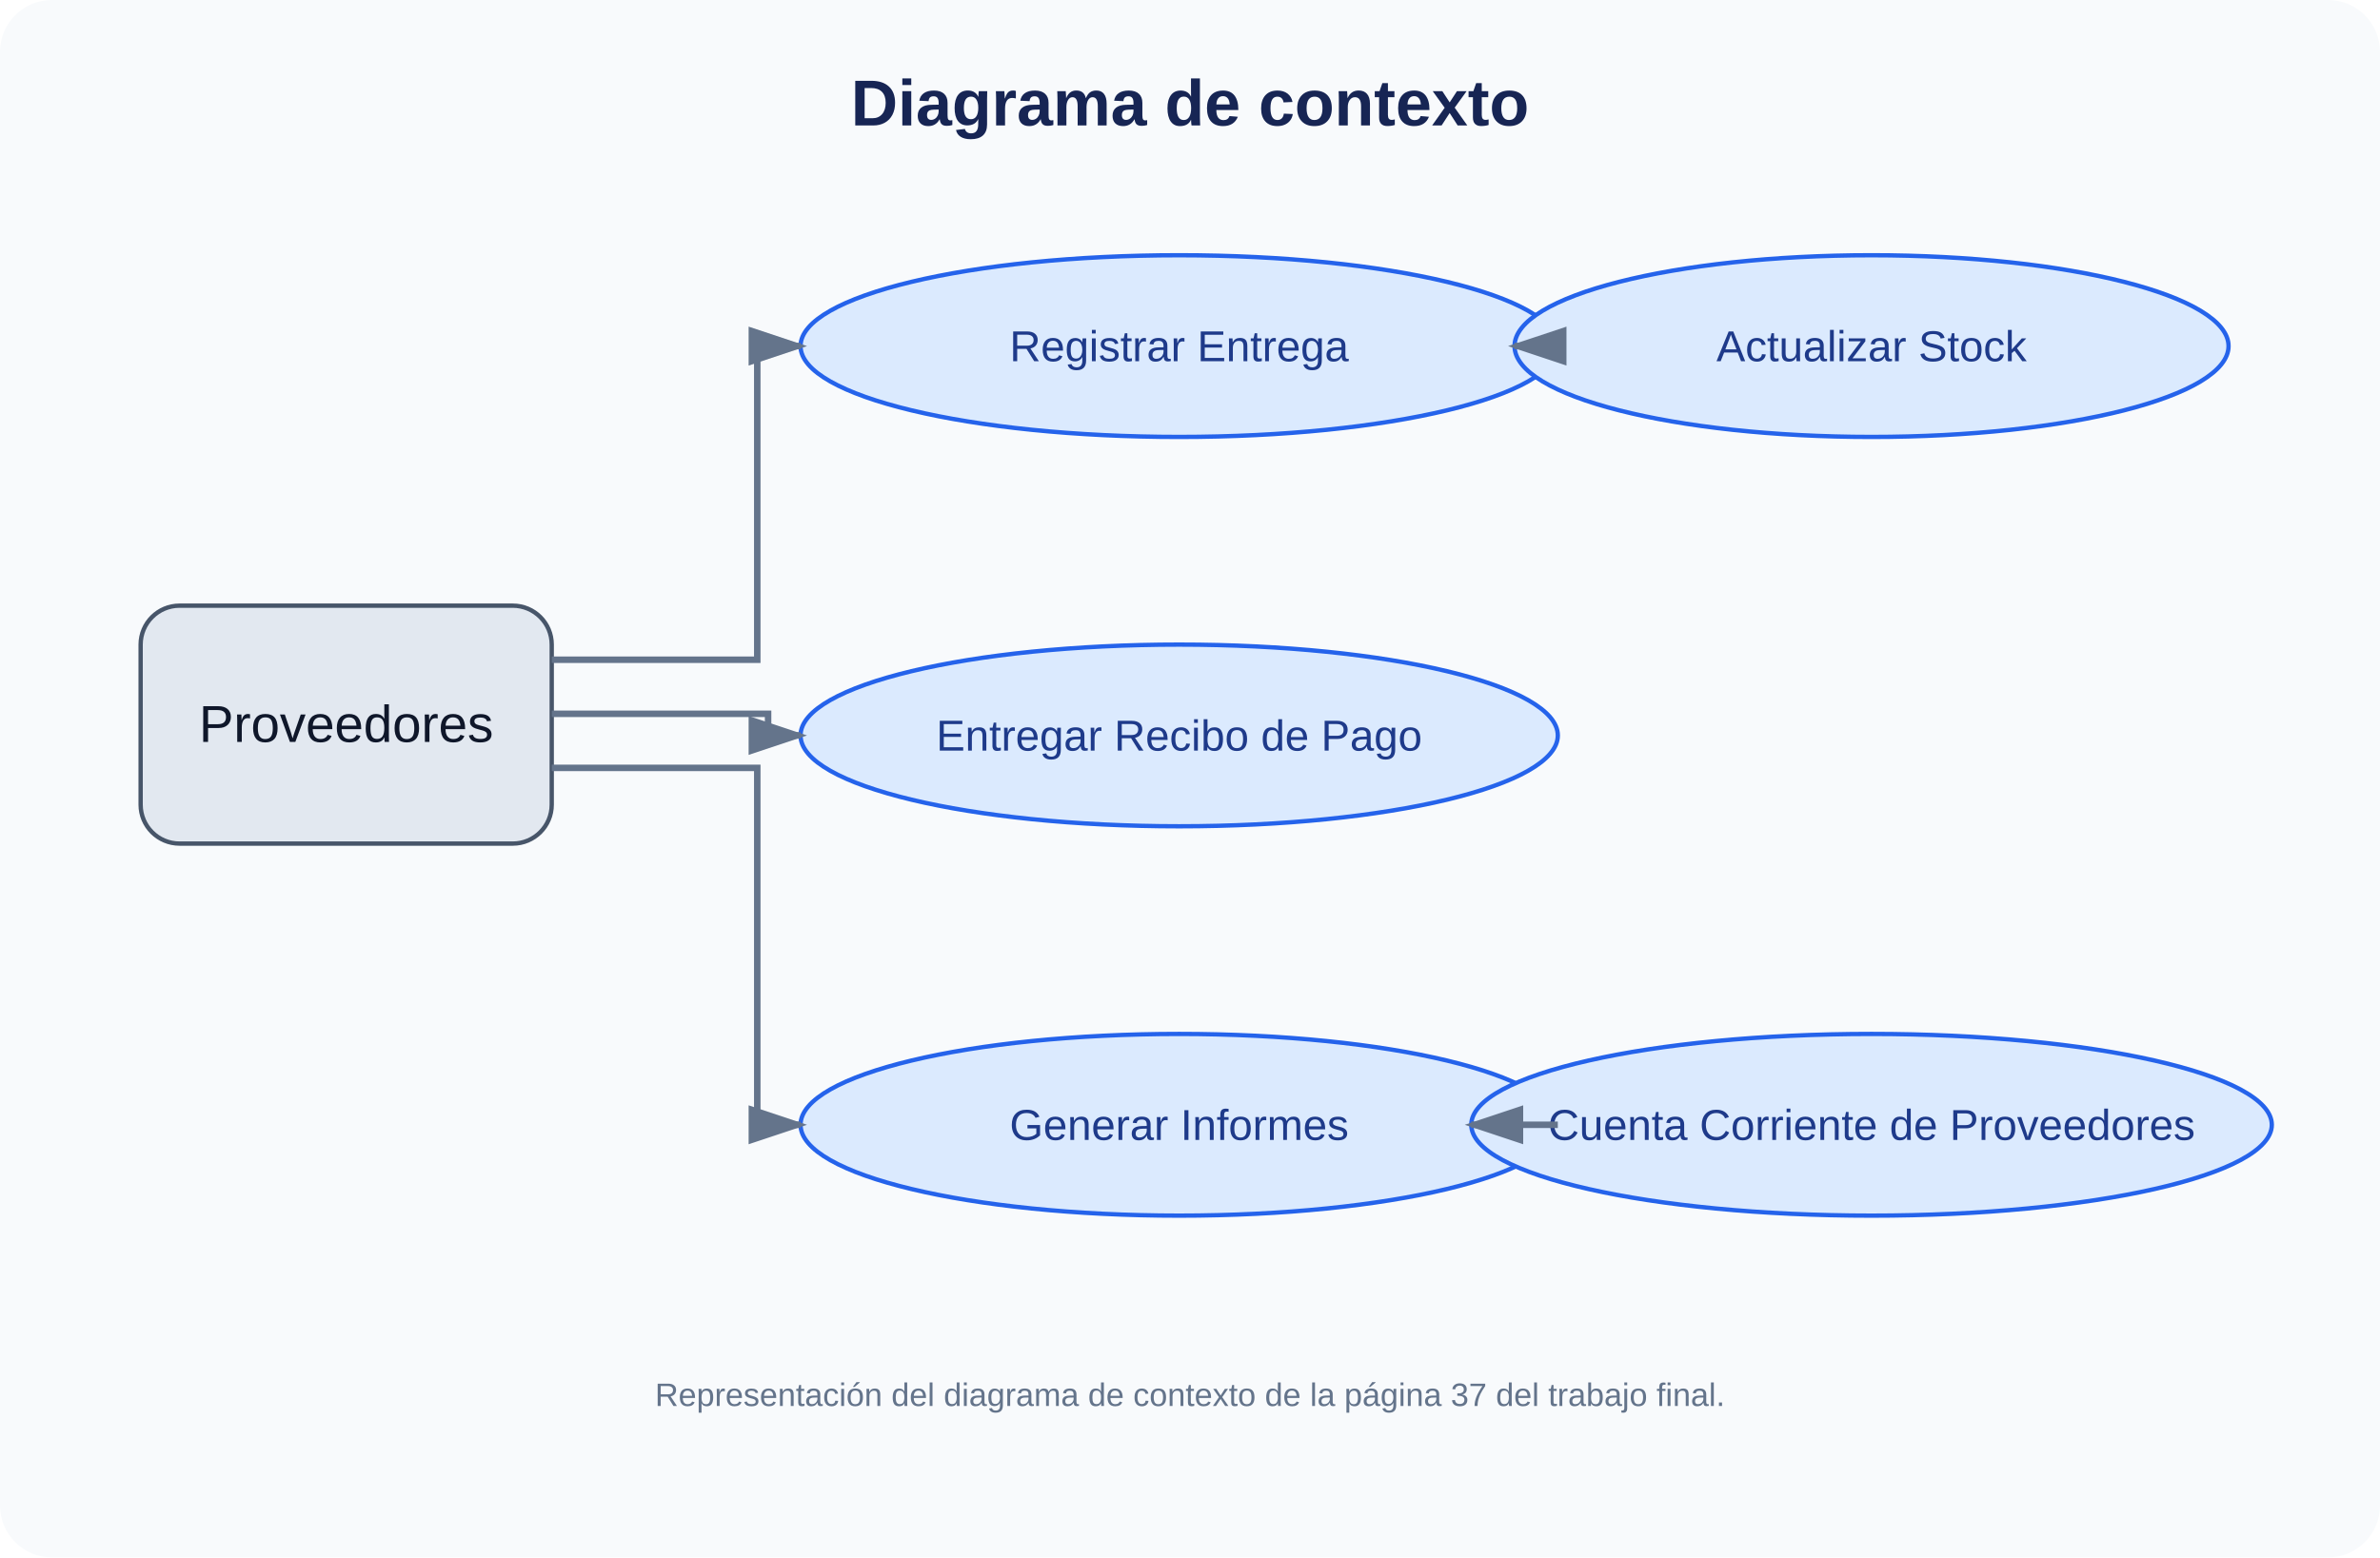
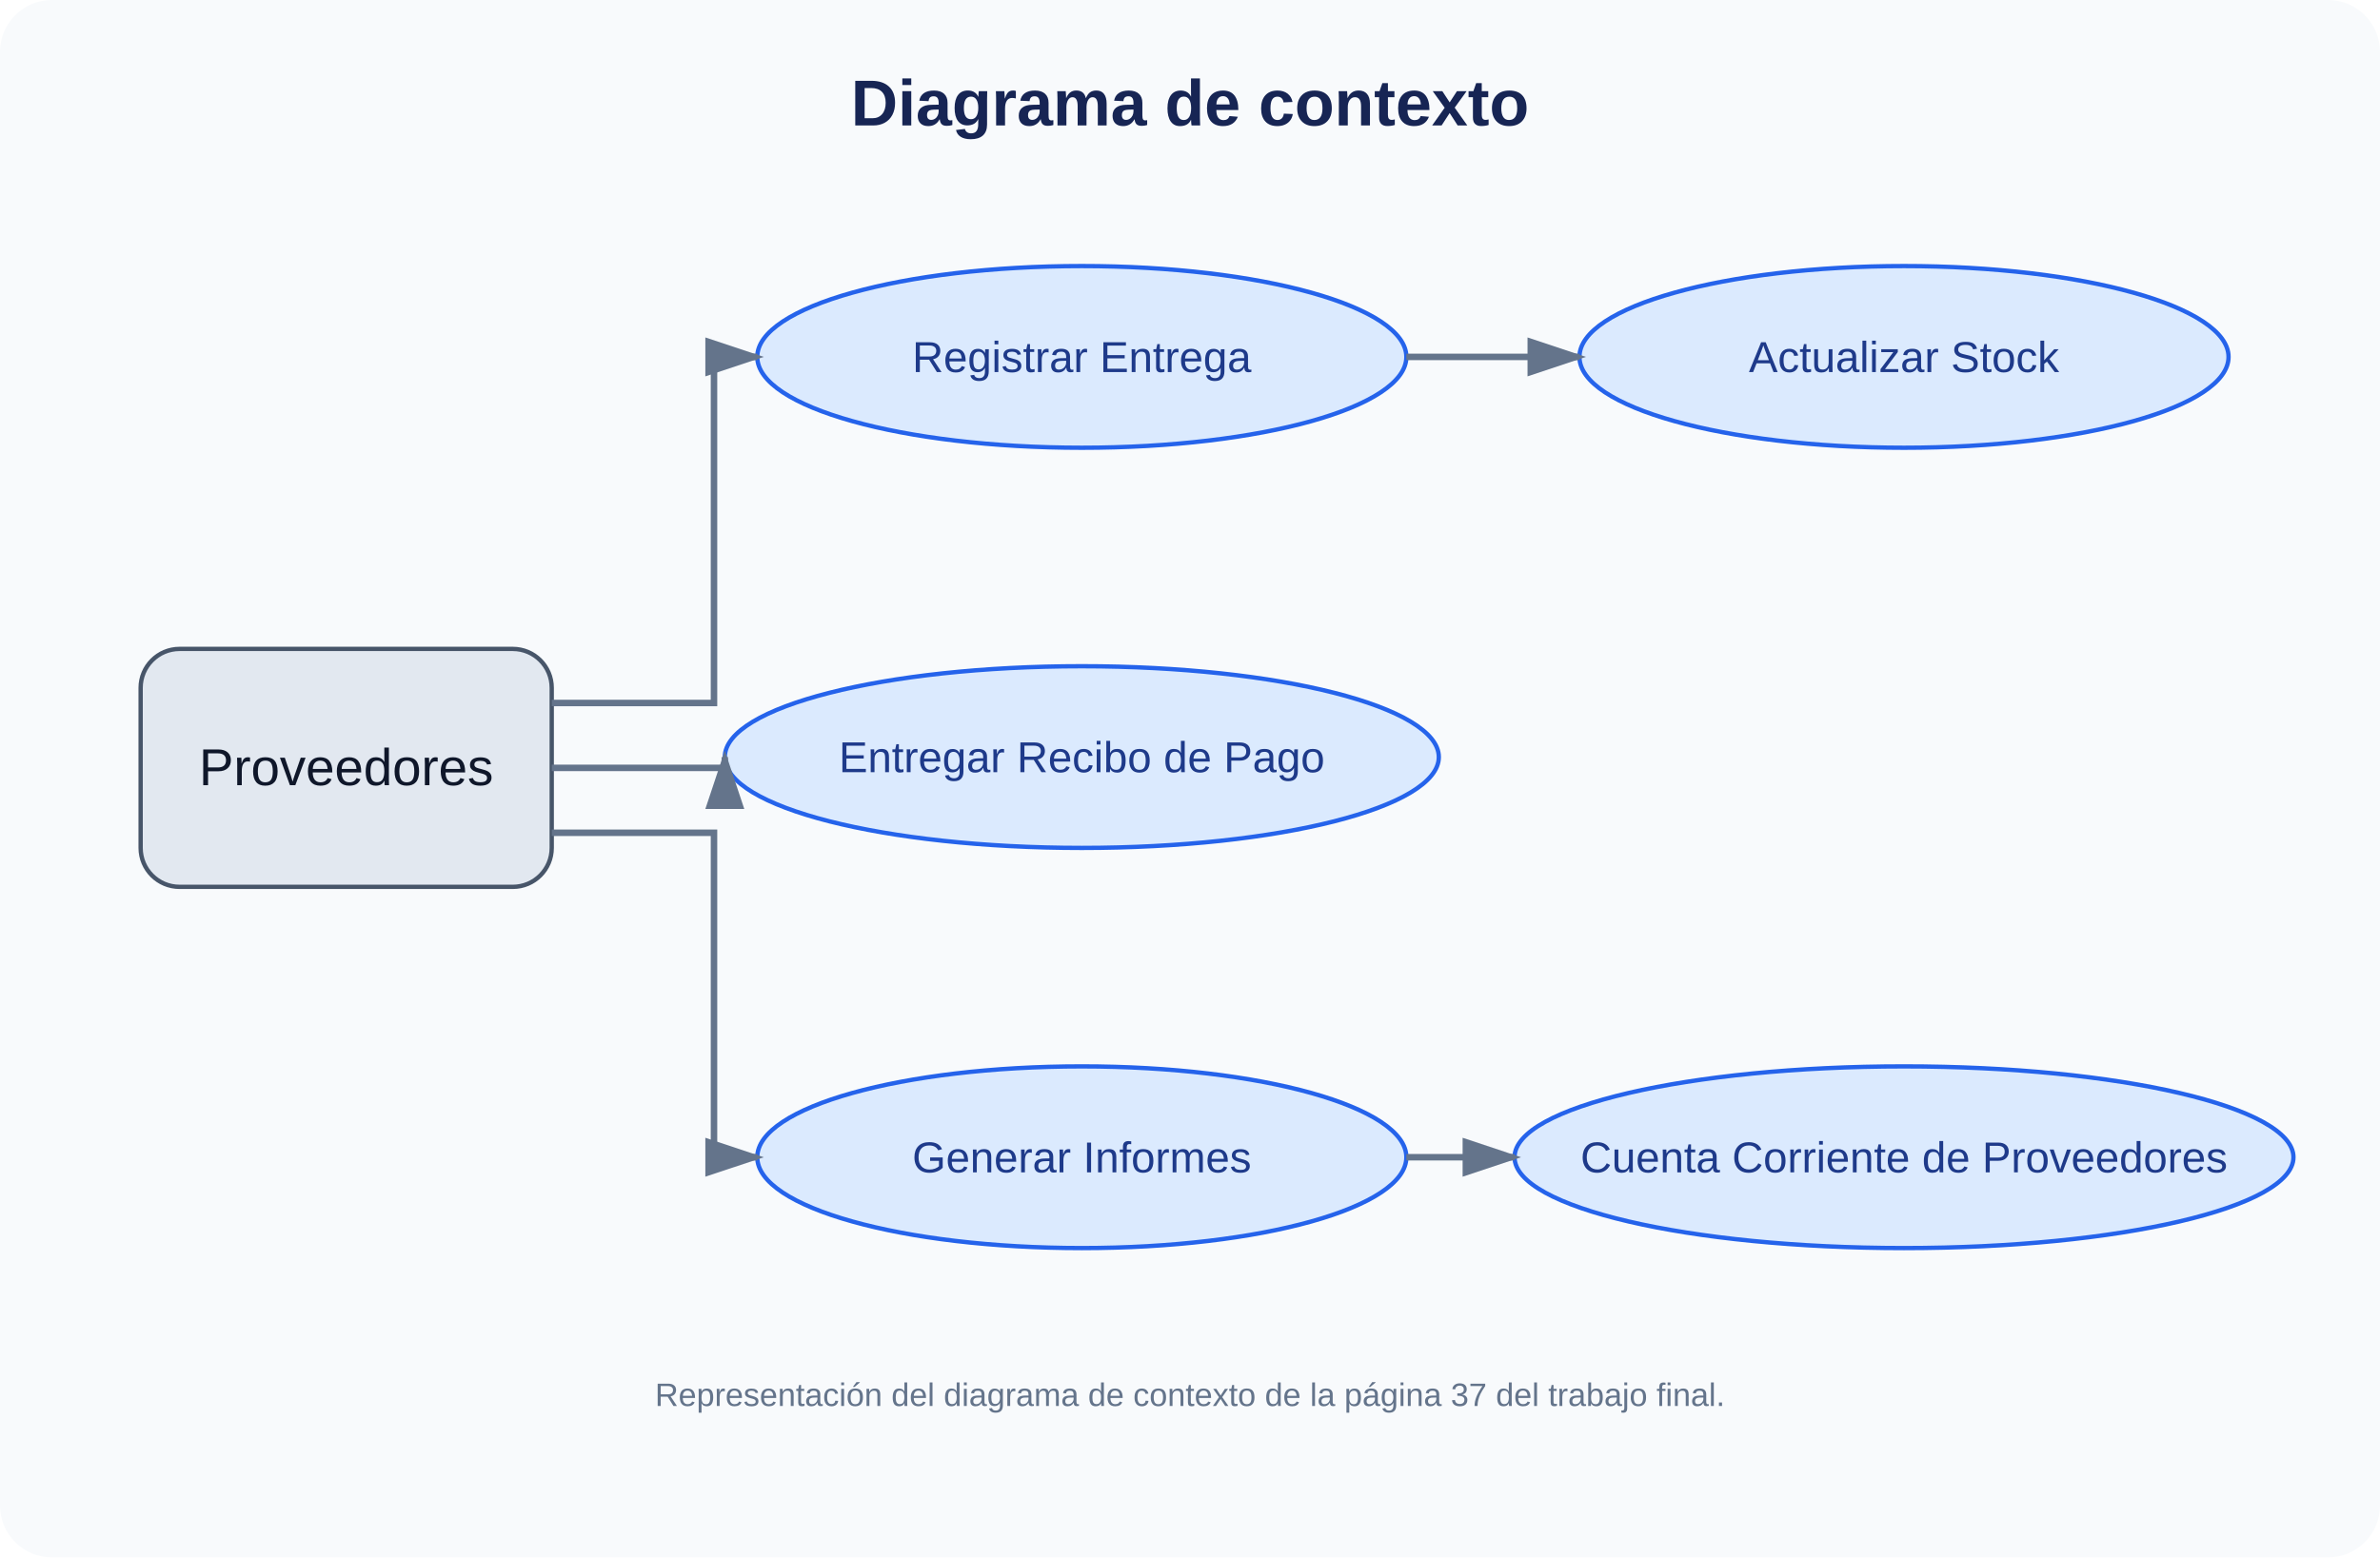
<svg xmlns="http://www.w3.org/2000/svg" width="1100" height="720" viewBox="0 0 1100 720">
  <defs>
    <marker id="arr" markerWidth="10" markerHeight="10" refX="8" refY="3" orient="auto">
      <path d="M0 0 L0 6 L9 3z" fill="#64748b" />
    </marker>
  </defs>
  <rect width="1100" height="720" rx="24" fill="#f8fafc" />
  <text x="550" y="58" text-anchor="middle" font-family="Arial" font-size="30" font-weight="700" fill="#172554">Diagrama de contexto</text>
  <g font-family="Arial">
-     <rect x="65" y="280" width="190" height="110" rx="18" fill="#e2e8f0" stroke="#475569" stroke-width="2" />
-     <text x="160" y="343" text-anchor="middle" font-size="24" fill="#0f172a">Proveedores</text>
+     <rect x="65" y="300" width="190" height="110" rx="18" fill="#e2e8f0" stroke="#475569" stroke-width="2" />
+     <text x="160" y="363" text-anchor="middle" font-size="24" fill="#0f172a">Proveedores</text>
    <g fill="#dbeafe" stroke="#2563eb" stroke-width="2">
-       <ellipse cx="545" cy="160" rx="175" ry="42" />
-       <ellipse cx="865" cy="160" rx="165" ry="42" />
-       <ellipse cx="545" cy="340" rx="175" ry="42" />
-       <ellipse cx="545" cy="520" rx="175" ry="42" />
-       <ellipse cx="865" cy="520" rx="185" ry="42" />
+       <ellipse cx="500" cy="165" rx="150" ry="42" />
+       <ellipse cx="880" cy="165" rx="150" ry="42" />
+       <ellipse cx="500" cy="350" rx="165" ry="42" />
+       <ellipse cx="500" cy="535" rx="150" ry="42" />
+       <ellipse cx="880" cy="535" rx="180" ry="42" />
    </g>
    <g font-size="20" fill="#1e3a8a" text-anchor="middle">
-       <text x="545" y="167">Registrar Entrega</text>
-       <text x="865" y="167">Actualizar Stock</text>
-       <text x="545" y="347">Entregar Recibo de Pago</text>
-       <text x="545" y="527">Generar Informes</text>
-       <text x="865" y="527">Cuenta Corriente de Proveedores</text>
+       <text x="500" y="172">Registrar Entrega</text>
+       <text x="880" y="172">Actualizar Stock</text>
+       <text x="500" y="357">Entregar Recibo de Pago</text>
+       <text x="500" y="542">Generar Informes</text>
+       <text x="880" y="542">Cuenta Corriente de Proveedores</text>
    </g>
    <g stroke="#64748b" stroke-width="3" fill="none" marker-end="url(#arr)">
-       <path d="M255 305 H350 V160 H370" />
-       <path d="M255 330 H355 V340 H370" />
-       <path d="M255 355 H350 V520 H370" />
-       <path d="M720 160 H700" />
-       <path d="M720 520 H680" />
+       <path d="M255 325 H330 V165 H350" />
+       <path d="M255 355 H335 V350 H335" />
+       <path d="M255 385 H330 V535 H350" />
+       <path d="M650 165 H730" />
+       <path d="M650 535 H700" />
    </g>
    <text x="550" y="650" text-anchor="middle" font-size="15" fill="#64748b">Representación del diagrama de contexto de la página 37 del trabajo final.</text>
  </g>
</svg>
